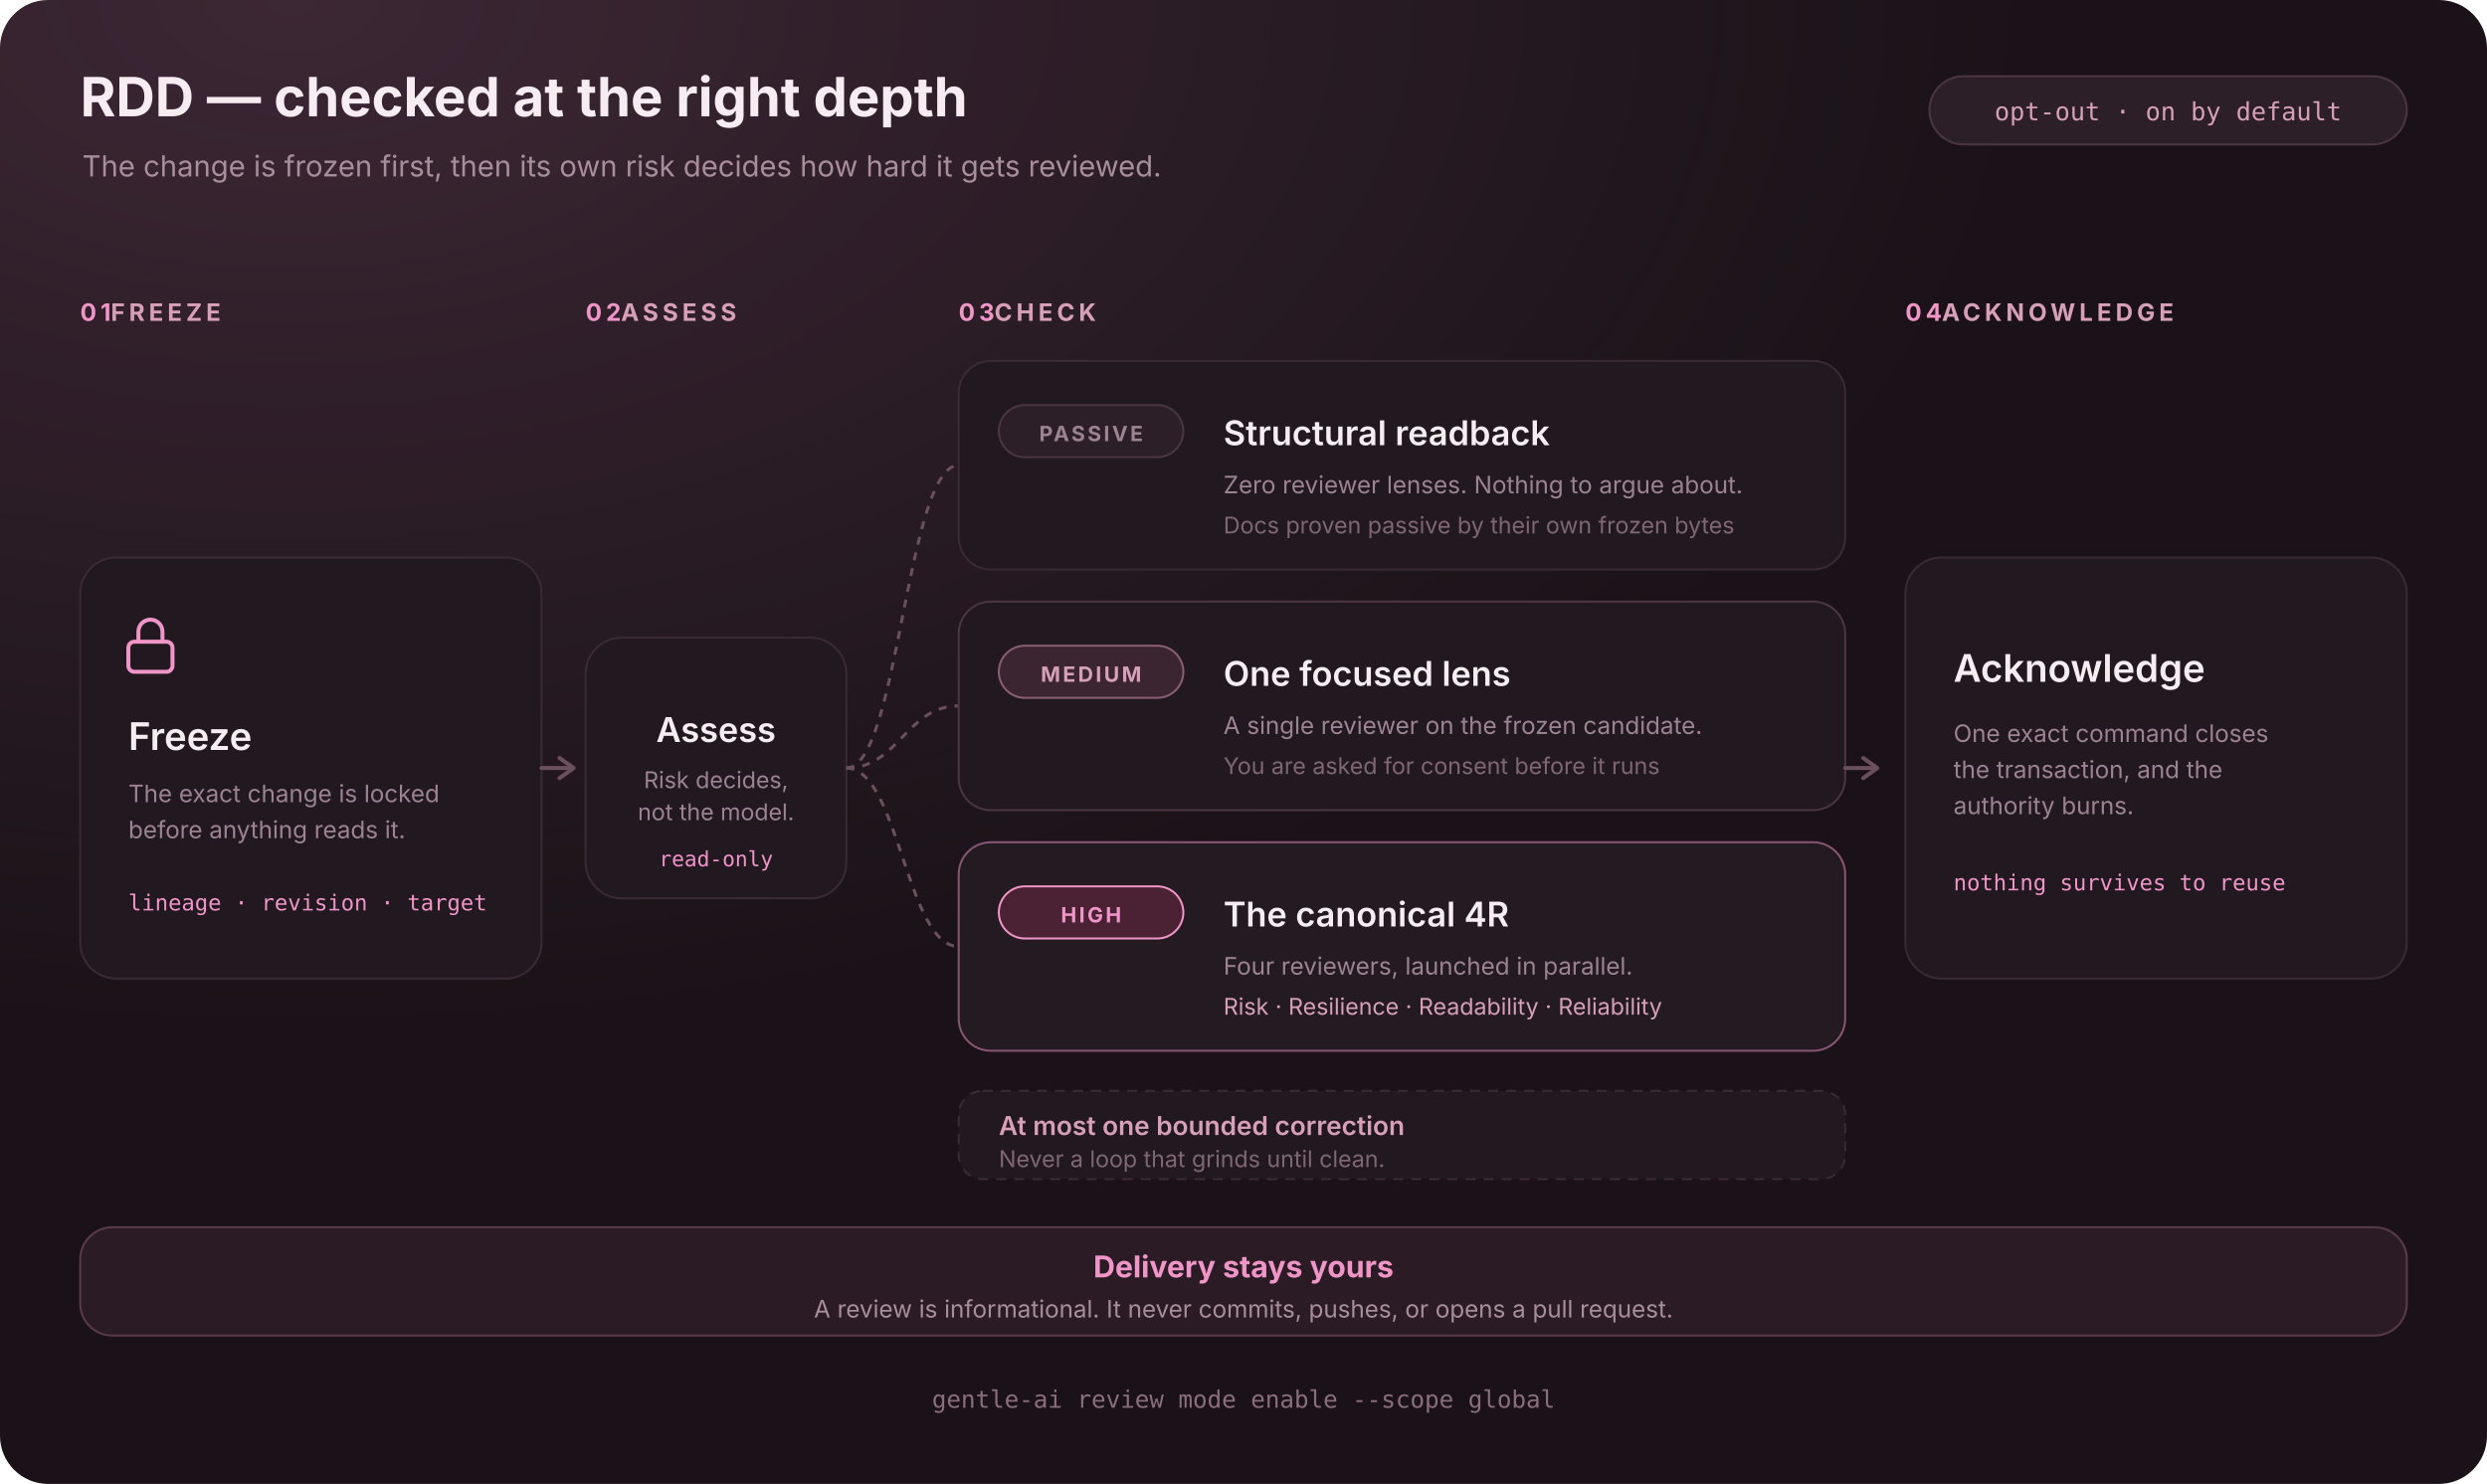
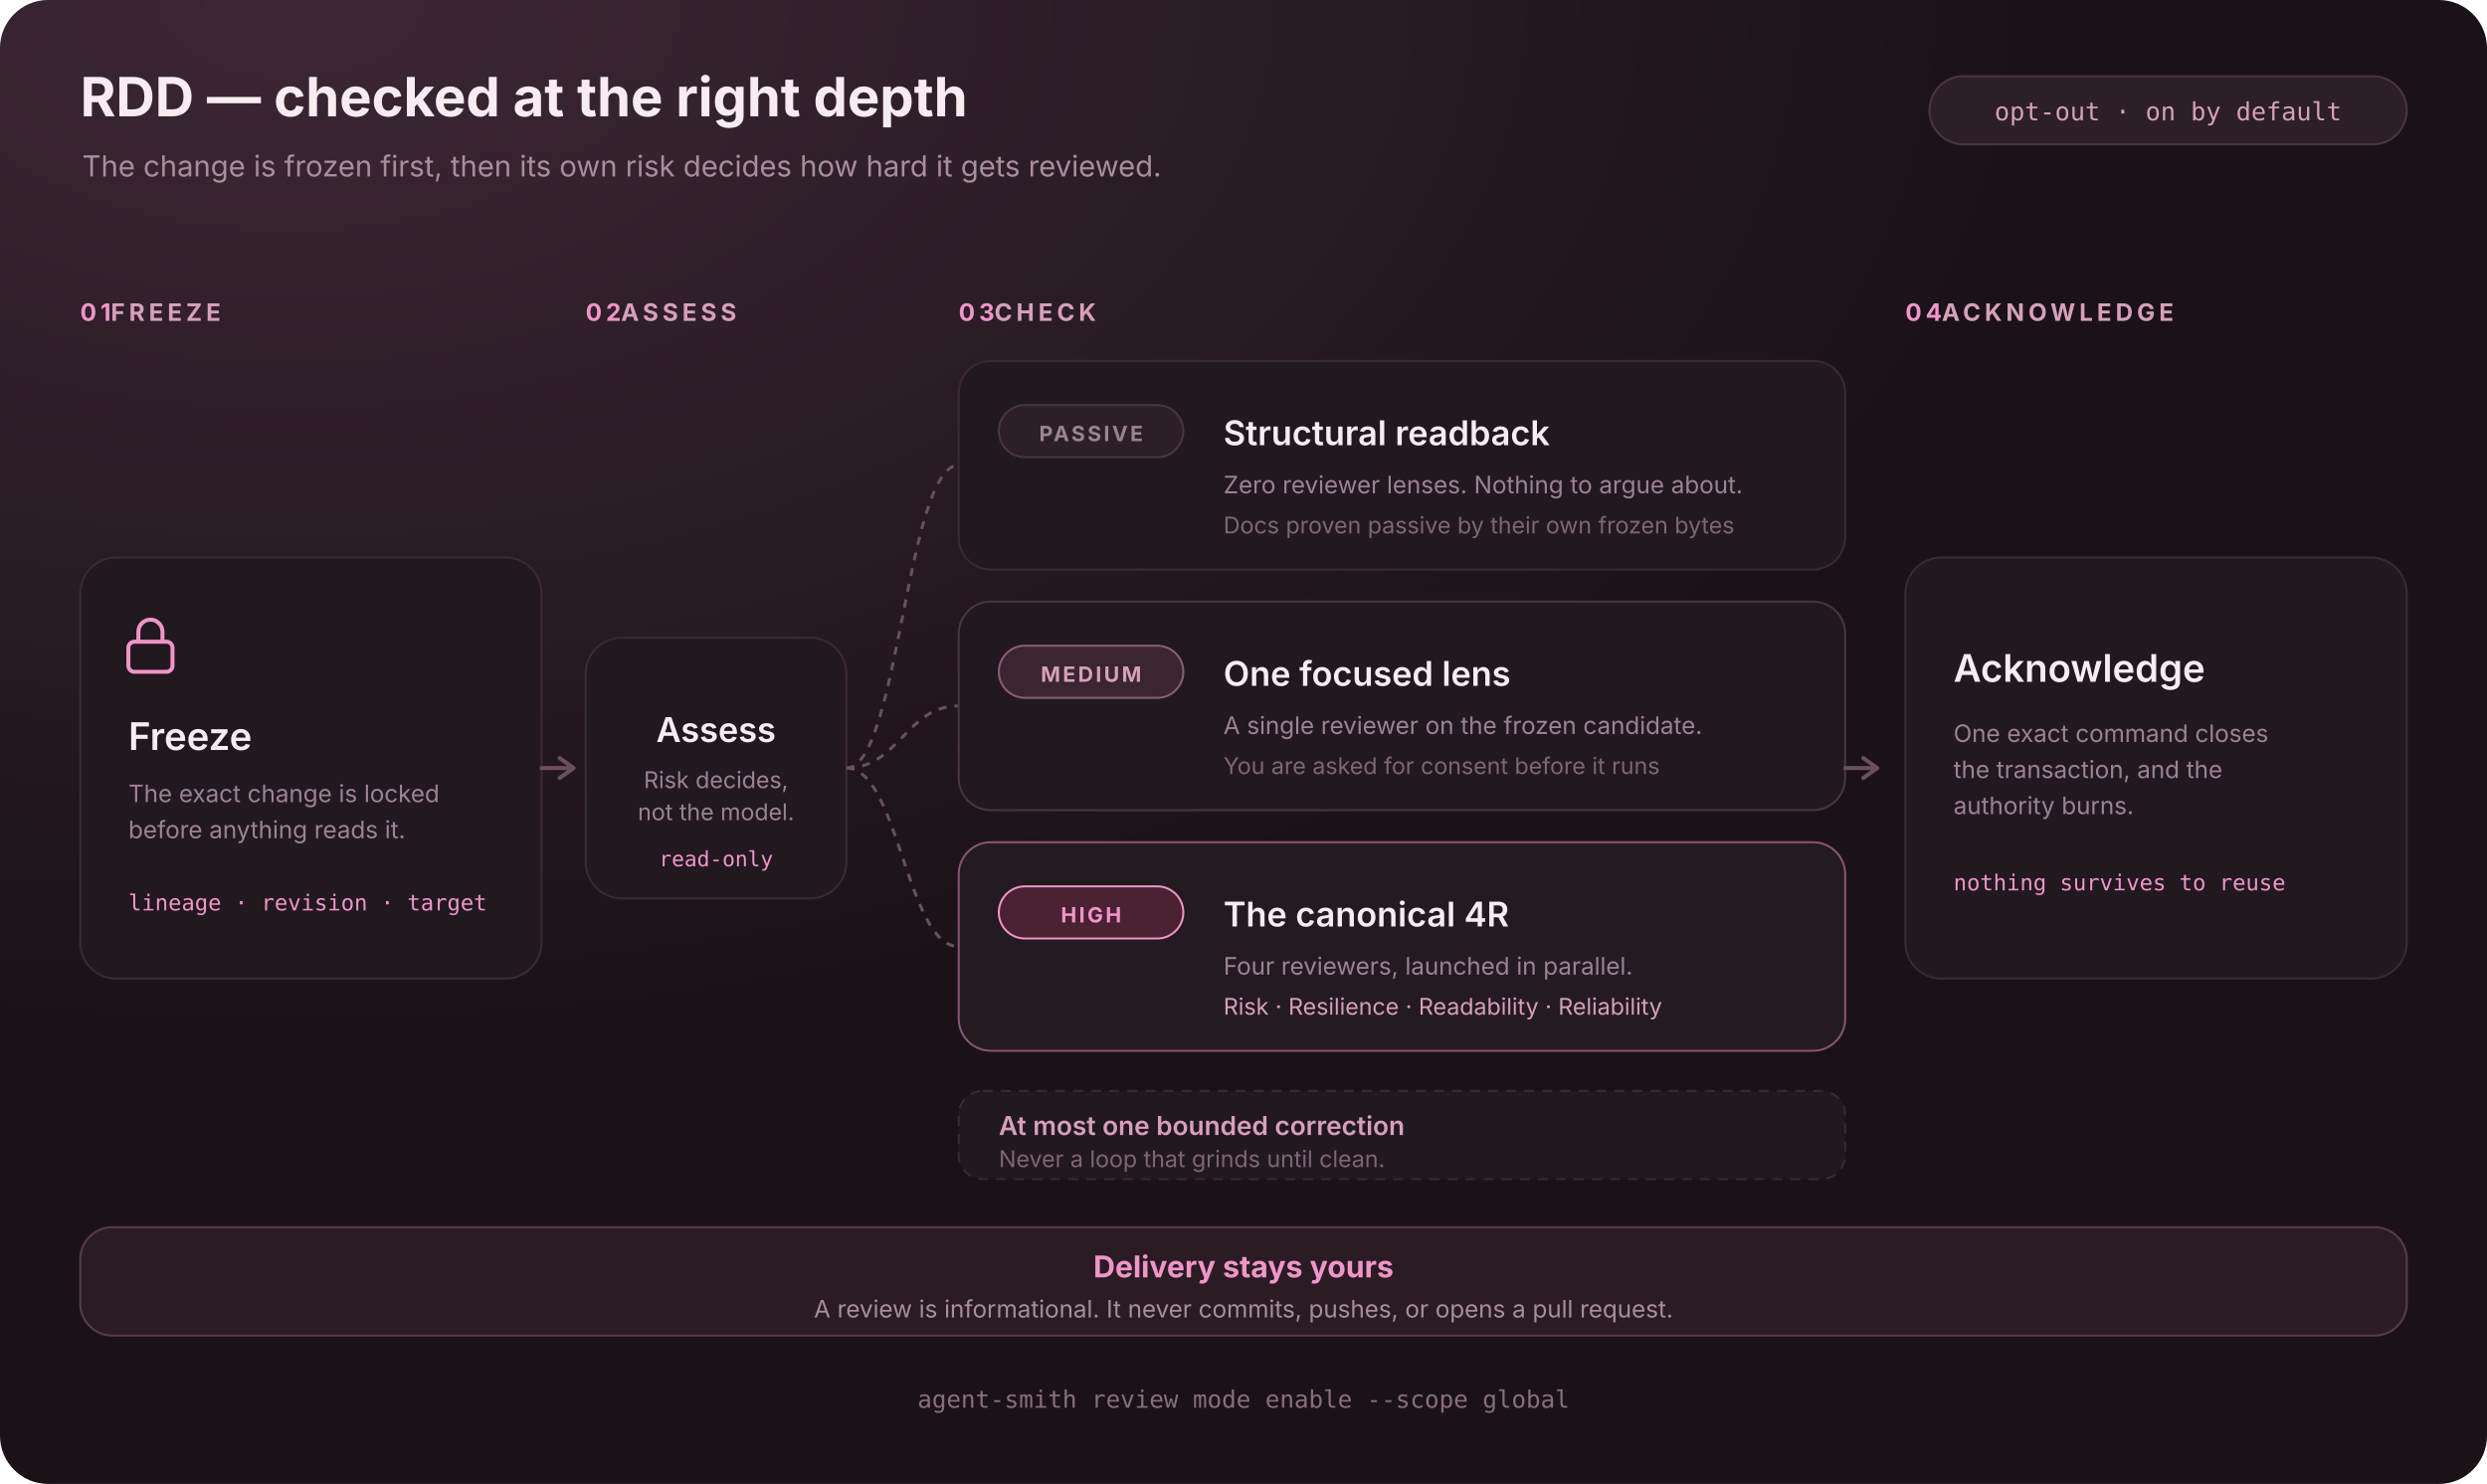
<svg xmlns="http://www.w3.org/2000/svg" viewBox="0 0 1240 740" width="1240" height="740" role="img" aria-labelledby="rddTitle rddDesc" font-family="ui-sans-serif, -apple-system, BlinkMacSystemFont, 'Segoe UI', Inter, Helvetica, Arial, sans-serif">
  <defs>
    <radialGradient id="rddAmbient" cx="12%" cy="0%" r="70%">
      <stop offset="0%" stop-color="#F095C8" stop-opacity="0.16" />
      <stop offset="100%" stop-color="#F095C8" stop-opacity="0" />
    </radialGradient>
  </defs>
  <rect width="1240" height="740" rx="24" fill="#1A1218" />
  <rect width="1240" height="740" rx="24" fill="url(#rddAmbient)" />
  <text x="40" y="58" font-size="27" font-weight="700" fill="#F7ECF2">RDD — checked at the right depth</text>
  <text x="41" y="88" font-size="14.5" fill="#A88E9B">The change is frozen first, then its own risk decides how hard it gets reviewed.</text>
  <rect x="962" y="38" width="238" height="34" rx="17" fill="#2C1F27" stroke="#4A3540" />
  <text x="1081" y="60" font-size="12.5" text-anchor="middle" fill="#D7A0B8" font-family="ui-monospace, SFMono-Regular, Menlo, Consolas, monospace">opt-out · on by default</text>
  <text x="40" y="160" font-size="12" font-weight="700" letter-spacing="2" fill="#D7A0B8">
    <tspan fill="#F095C8" opacity="0.5">01 </tspan>FREEZE</text>
  <text x="292" y="160" font-size="12" font-weight="700" letter-spacing="2" fill="#D7A0B8">
    <tspan fill="#F095C8" opacity="0.5">02 </tspan>ASSESS</text>
  <text x="478" y="160" font-size="12" font-weight="700" letter-spacing="2" fill="#D7A0B8">
    <tspan fill="#F095C8" opacity="0.5">03 </tspan>CHECK</text>
  <text x="950" y="160" font-size="12" font-weight="700" letter-spacing="2" fill="#D7A0B8">
    <tspan fill="#F095C8" opacity="0.5">04 </tspan>ACKNOWLEDGE</text>
  <rect x="40" y="278" width="230" height="210" rx="18" fill="#221820" stroke="#392A33" />
  <rect x="64" y="320" width="22" height="15" rx="3" fill="none" stroke="#F095C8" stroke-width="2" />
  <path d="M69 320 v-5 a6 6 0 0 1 12 0 v5" fill="none" stroke="#F095C8" stroke-width="2" />
  <text x="64" y="374" font-size="19" font-weight="600" fill="#F7ECF2">Freeze</text>
  <text x="64" y="400" font-size="12" fill="#9C8391">The exact change is locked</text>
  <text x="64" y="418" font-size="12" fill="#9C8391">before anything reads it.</text>
  <text x="64" y="454" font-size="11" fill="#F095C8" font-family="ui-monospace, SFMono-Regular, Menlo, Consolas, monospace">lineage · revision · target</text>
  <path d="M270 383 L284 383" stroke="#6B4F5D" stroke-width="2" stroke-linecap="round" />
  <path d="M279 378 L286 383 L279 388" fill="none" stroke="#6B4F5D" stroke-width="2" stroke-linecap="round" stroke-linejoin="round" />
  <rect x="292" y="318" width="130" height="130" rx="18" fill="#221820" stroke="#392A33" />
  <text x="357" y="370" font-size="17" font-weight="600" text-anchor="middle" fill="#F7ECF2">Assess</text>
  <text x="357" y="393" font-size="11.5" text-anchor="middle" fill="#9C8391">Risk decides,</text>
  <text x="357" y="409" font-size="11.5" text-anchor="middle" fill="#9C8391">not the model.</text>
  <text x="357" y="432" font-size="10.5" text-anchor="middle" fill="#F095C8" font-family="ui-monospace, SFMono-Regular, Menlo, Consolas, monospace">read-only</text>
  <path d="M422 383 C 448 383, 452 232, 478 232" fill="none" stroke="#6B4F5D" stroke-width="1.5" stroke-dasharray="4 4" />
  <path d="M422 383 C 448 383, 452 352, 478 352" fill="none" stroke="#6B4F5D" stroke-width="1.5" stroke-dasharray="4 4" />
  <path d="M422 383 C 448 383, 452 472, 478 472" fill="none" stroke="#6B4F5D" stroke-width="1.5" stroke-dasharray="4 4" />
  <rect x="478" y="180" width="442" height="104" rx="16" fill="#221820" stroke="#392A33" />
  <rect x="498" y="202" width="92" height="26" rx="13" fill="#2C1F27" stroke="#4A3540" />
  <text x="544" y="220" font-size="10.5" font-weight="700" letter-spacing="1.2" text-anchor="middle" fill="#9C8391">PASSIVE</text>
  <text x="610" y="222" font-size="17" font-weight="600" fill="#F7ECF2">Structural readback</text>
  <text x="610" y="246" font-size="12" fill="#9C8391">Zero reviewer lenses. Nothing to argue about.</text>
  <text x="610" y="266" font-size="11.5" fill="#7E6672">Docs proven passive by their own frozen bytes</text>
  <rect x="478" y="300" width="442" height="104" rx="16" fill="#221820" stroke="#4A3540" />
  <rect x="498" y="322" width="92" height="26" rx="13" fill="#3A2530" stroke="#8A5E75" />
  <text x="544" y="340" font-size="10.5" font-weight="700" letter-spacing="1.2" text-anchor="middle" fill="#D7A0B8">MEDIUM</text>
  <text x="610" y="342" font-size="17" font-weight="600" fill="#F7ECF2">One focused lens</text>
  <text x="610" y="366" font-size="12" fill="#9C8391">A single reviewer on the frozen candidate.</text>
  <text x="610" y="386" font-size="11.5" fill="#7E6672">You are asked for consent before it runs</text>
  <rect x="478" y="420" width="442" height="104" rx="16" fill="#241A22" stroke="#F095C8" stroke-opacity="0.5" />
  <rect x="498" y="442" width="92" height="26" rx="13" fill="#4A2233" stroke="#F095C8" />
  <text x="544" y="460" font-size="10.5" font-weight="700" letter-spacing="1.2" text-anchor="middle" fill="#F095C8">HIGH</text>
  <text x="610" y="462" font-size="17" font-weight="600" fill="#F7ECF2">The canonical 4R</text>
  <text x="610" y="486" font-size="12" fill="#9C8391">Four reviewers, launched in parallel.</text>
  <text x="610" y="506" font-size="11.5" fill="#D7A0B8">Risk · Resilience · Readability · Reliability</text>
  <rect x="478" y="544" width="442" height="44" rx="12" fill="#221820" stroke="#392A33" stroke-dasharray="5 4" />
  <text x="498" y="566" font-size="13" font-weight="600" fill="#D7A0B8">At most one bounded correction</text>
  <text x="498" y="582" font-size="11.5" fill="#7E6672">Never a loop that grinds until clean.</text>
  <path d="M920 383 L934 383" stroke="#6B4F5D" stroke-width="2" stroke-linecap="round" />
  <path d="M929 378 L936 383 L929 388" fill="none" stroke="#6B4F5D" stroke-width="2" stroke-linecap="round" stroke-linejoin="round" />
  <rect x="950" y="278" width="250" height="210" rx="18" fill="#221820" stroke="#392A33" />
  <text x="974" y="340" font-size="19" font-weight="600" fill="#F7ECF2">Acknowledge</text>
  <text x="974" y="370" font-size="12" fill="#9C8391">One exact command closes</text>
  <text x="974" y="388" font-size="12" fill="#9C8391">the transaction, and the</text>
  <text x="974" y="406" font-size="12" fill="#9C8391">authority burns.</text>
  <text x="974" y="444" font-size="11" fill="#F095C8" font-family="ui-monospace, SFMono-Regular, Menlo, Consolas, monospace">nothing survives to reuse</text>
  <rect x="40" y="612" width="1160" height="54" rx="16" fill="#2A1B24" stroke="#5A3A49" />
  <text x="620" y="637" font-size="15" font-weight="700" text-anchor="middle" fill="#F095C8">Delivery stays yours</text>
  <text x="620" y="657" font-size="12" text-anchor="middle" fill="#A88E9B">A review is informational. It never commits, pushes, or opens a pull request.</text>
-   <text x="620" y="702" font-size="12" text-anchor="middle" fill="#8A6E7C" font-family="ui-monospace, SFMono-Regular, Menlo, Consolas, monospace">gentle-ai review mode enable --scope global</text>
+   <text x="620" y="702" font-size="12" text-anchor="middle" fill="#8A6E7C" font-family="ui-monospace, SFMono-Regular, Menlo, Consolas, monospace">agent-smith review mode enable --scope global</text>
</svg>
